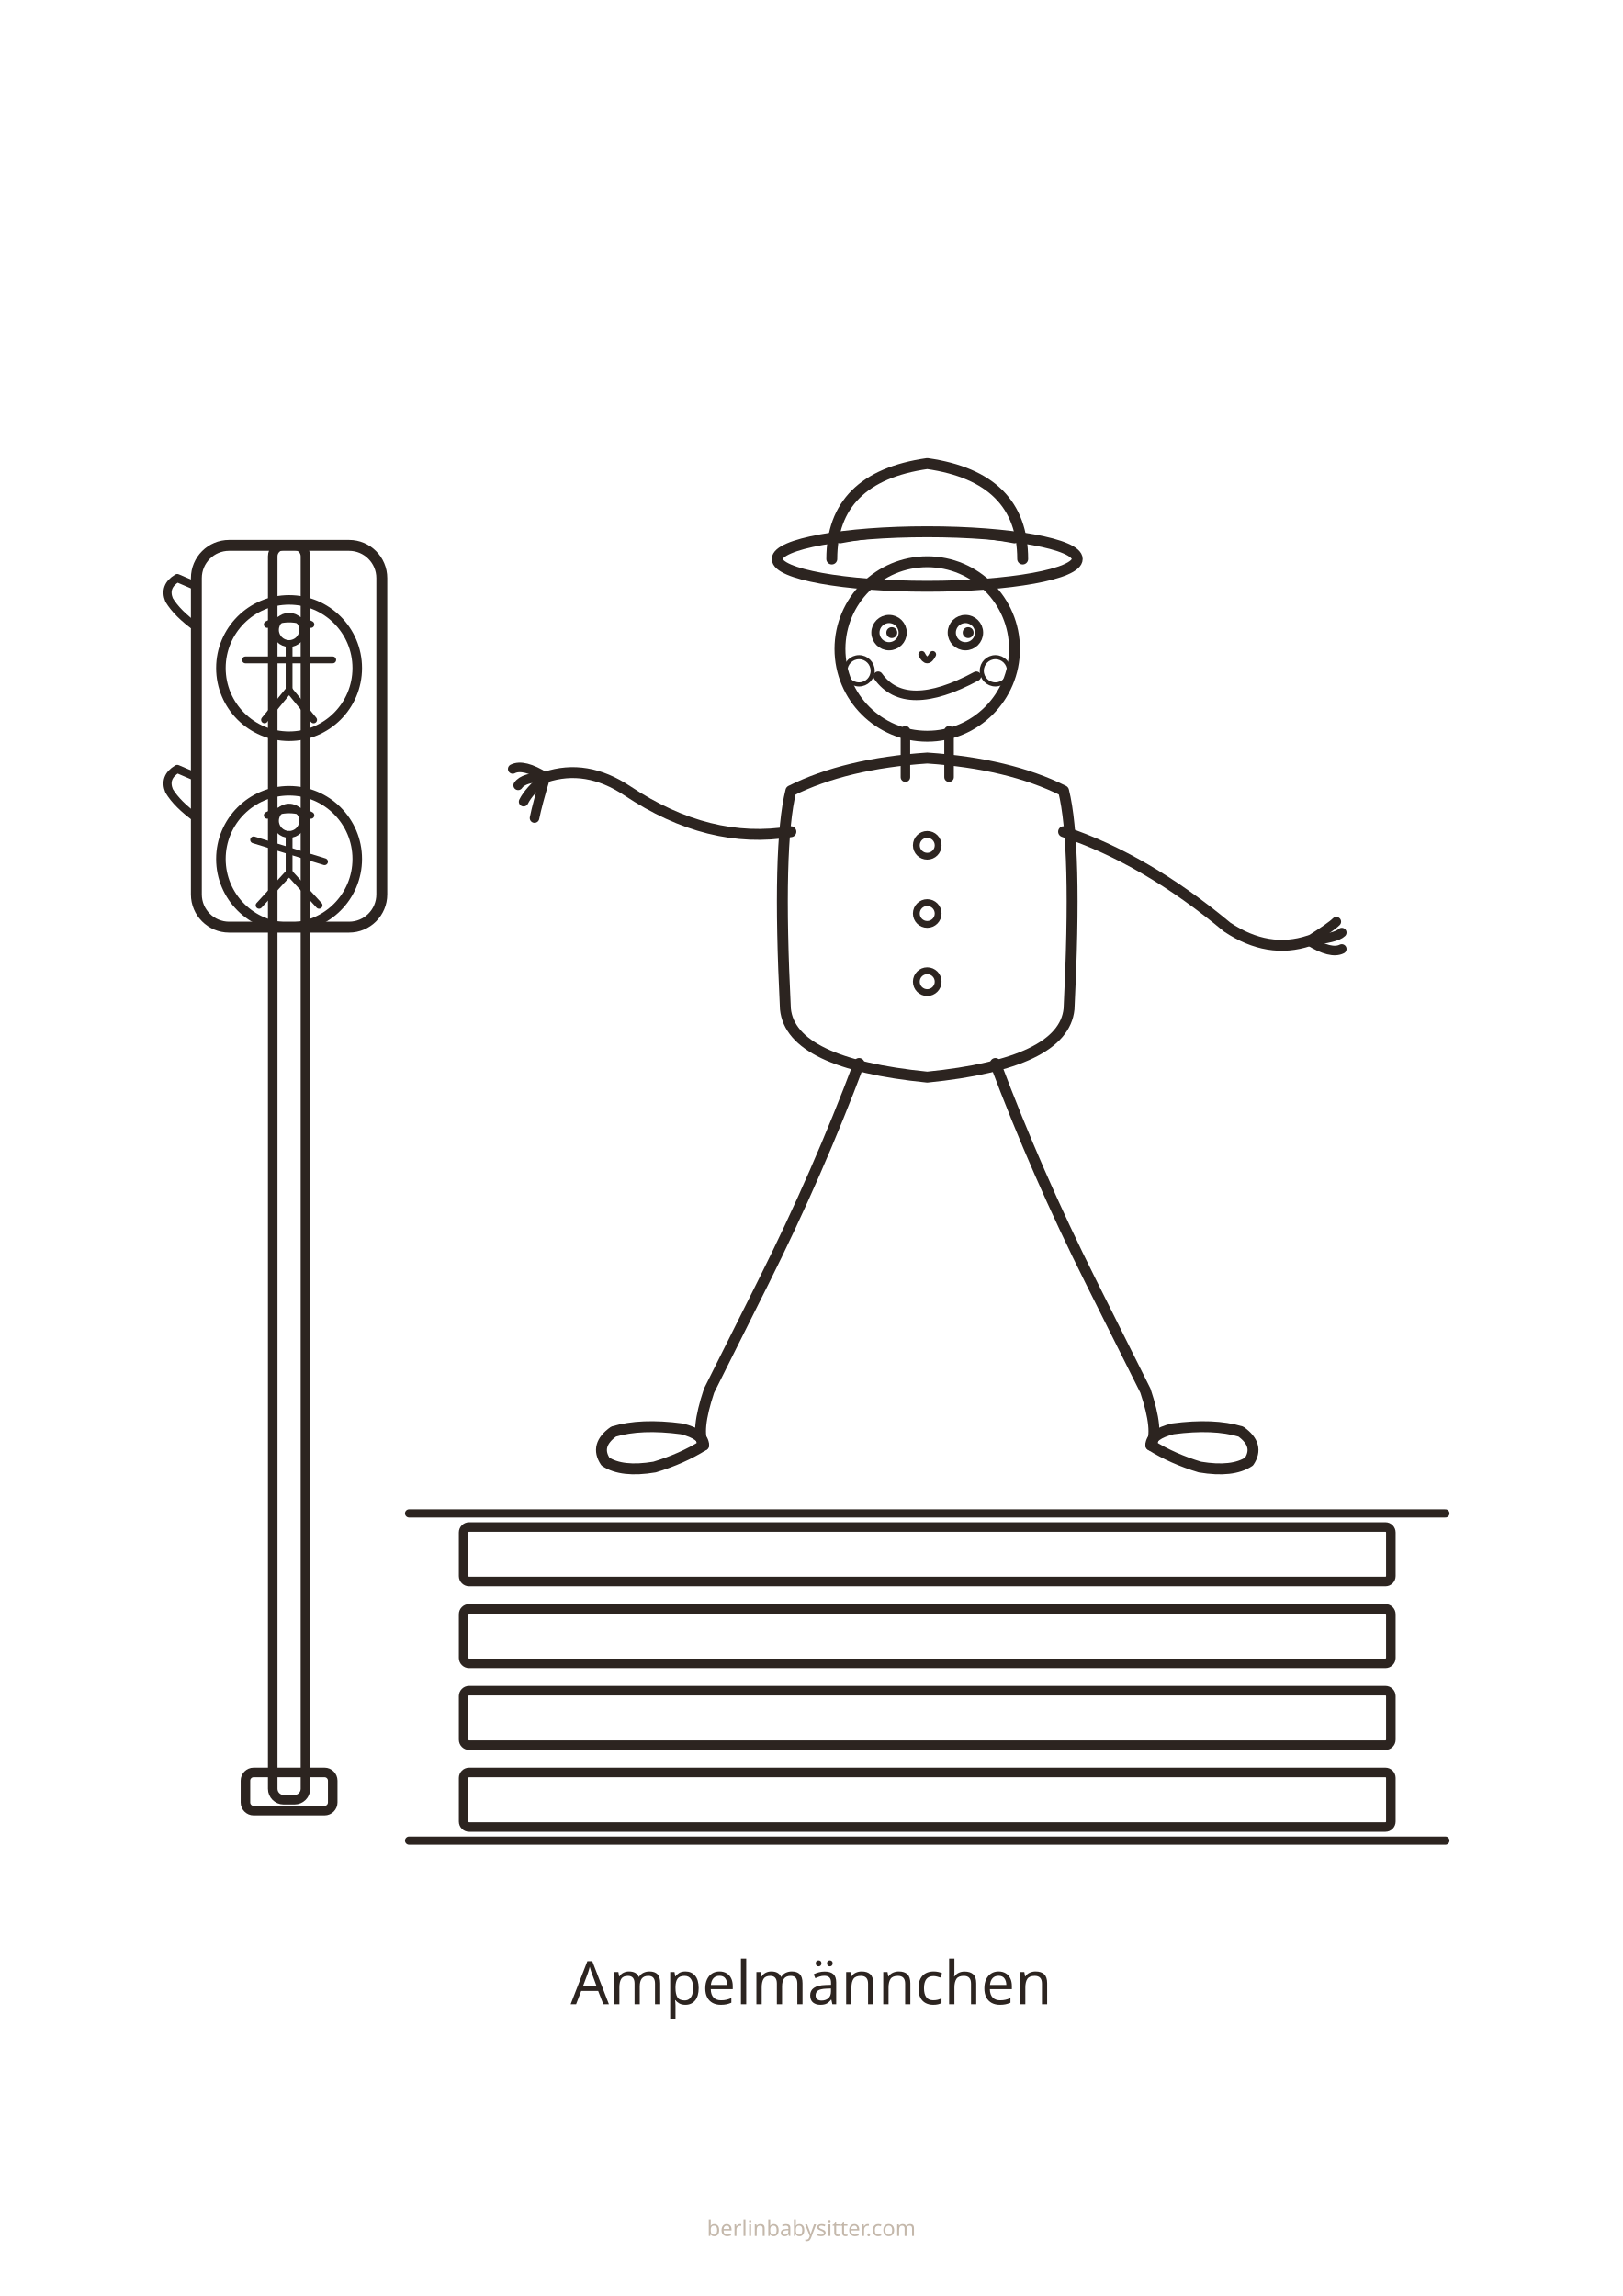
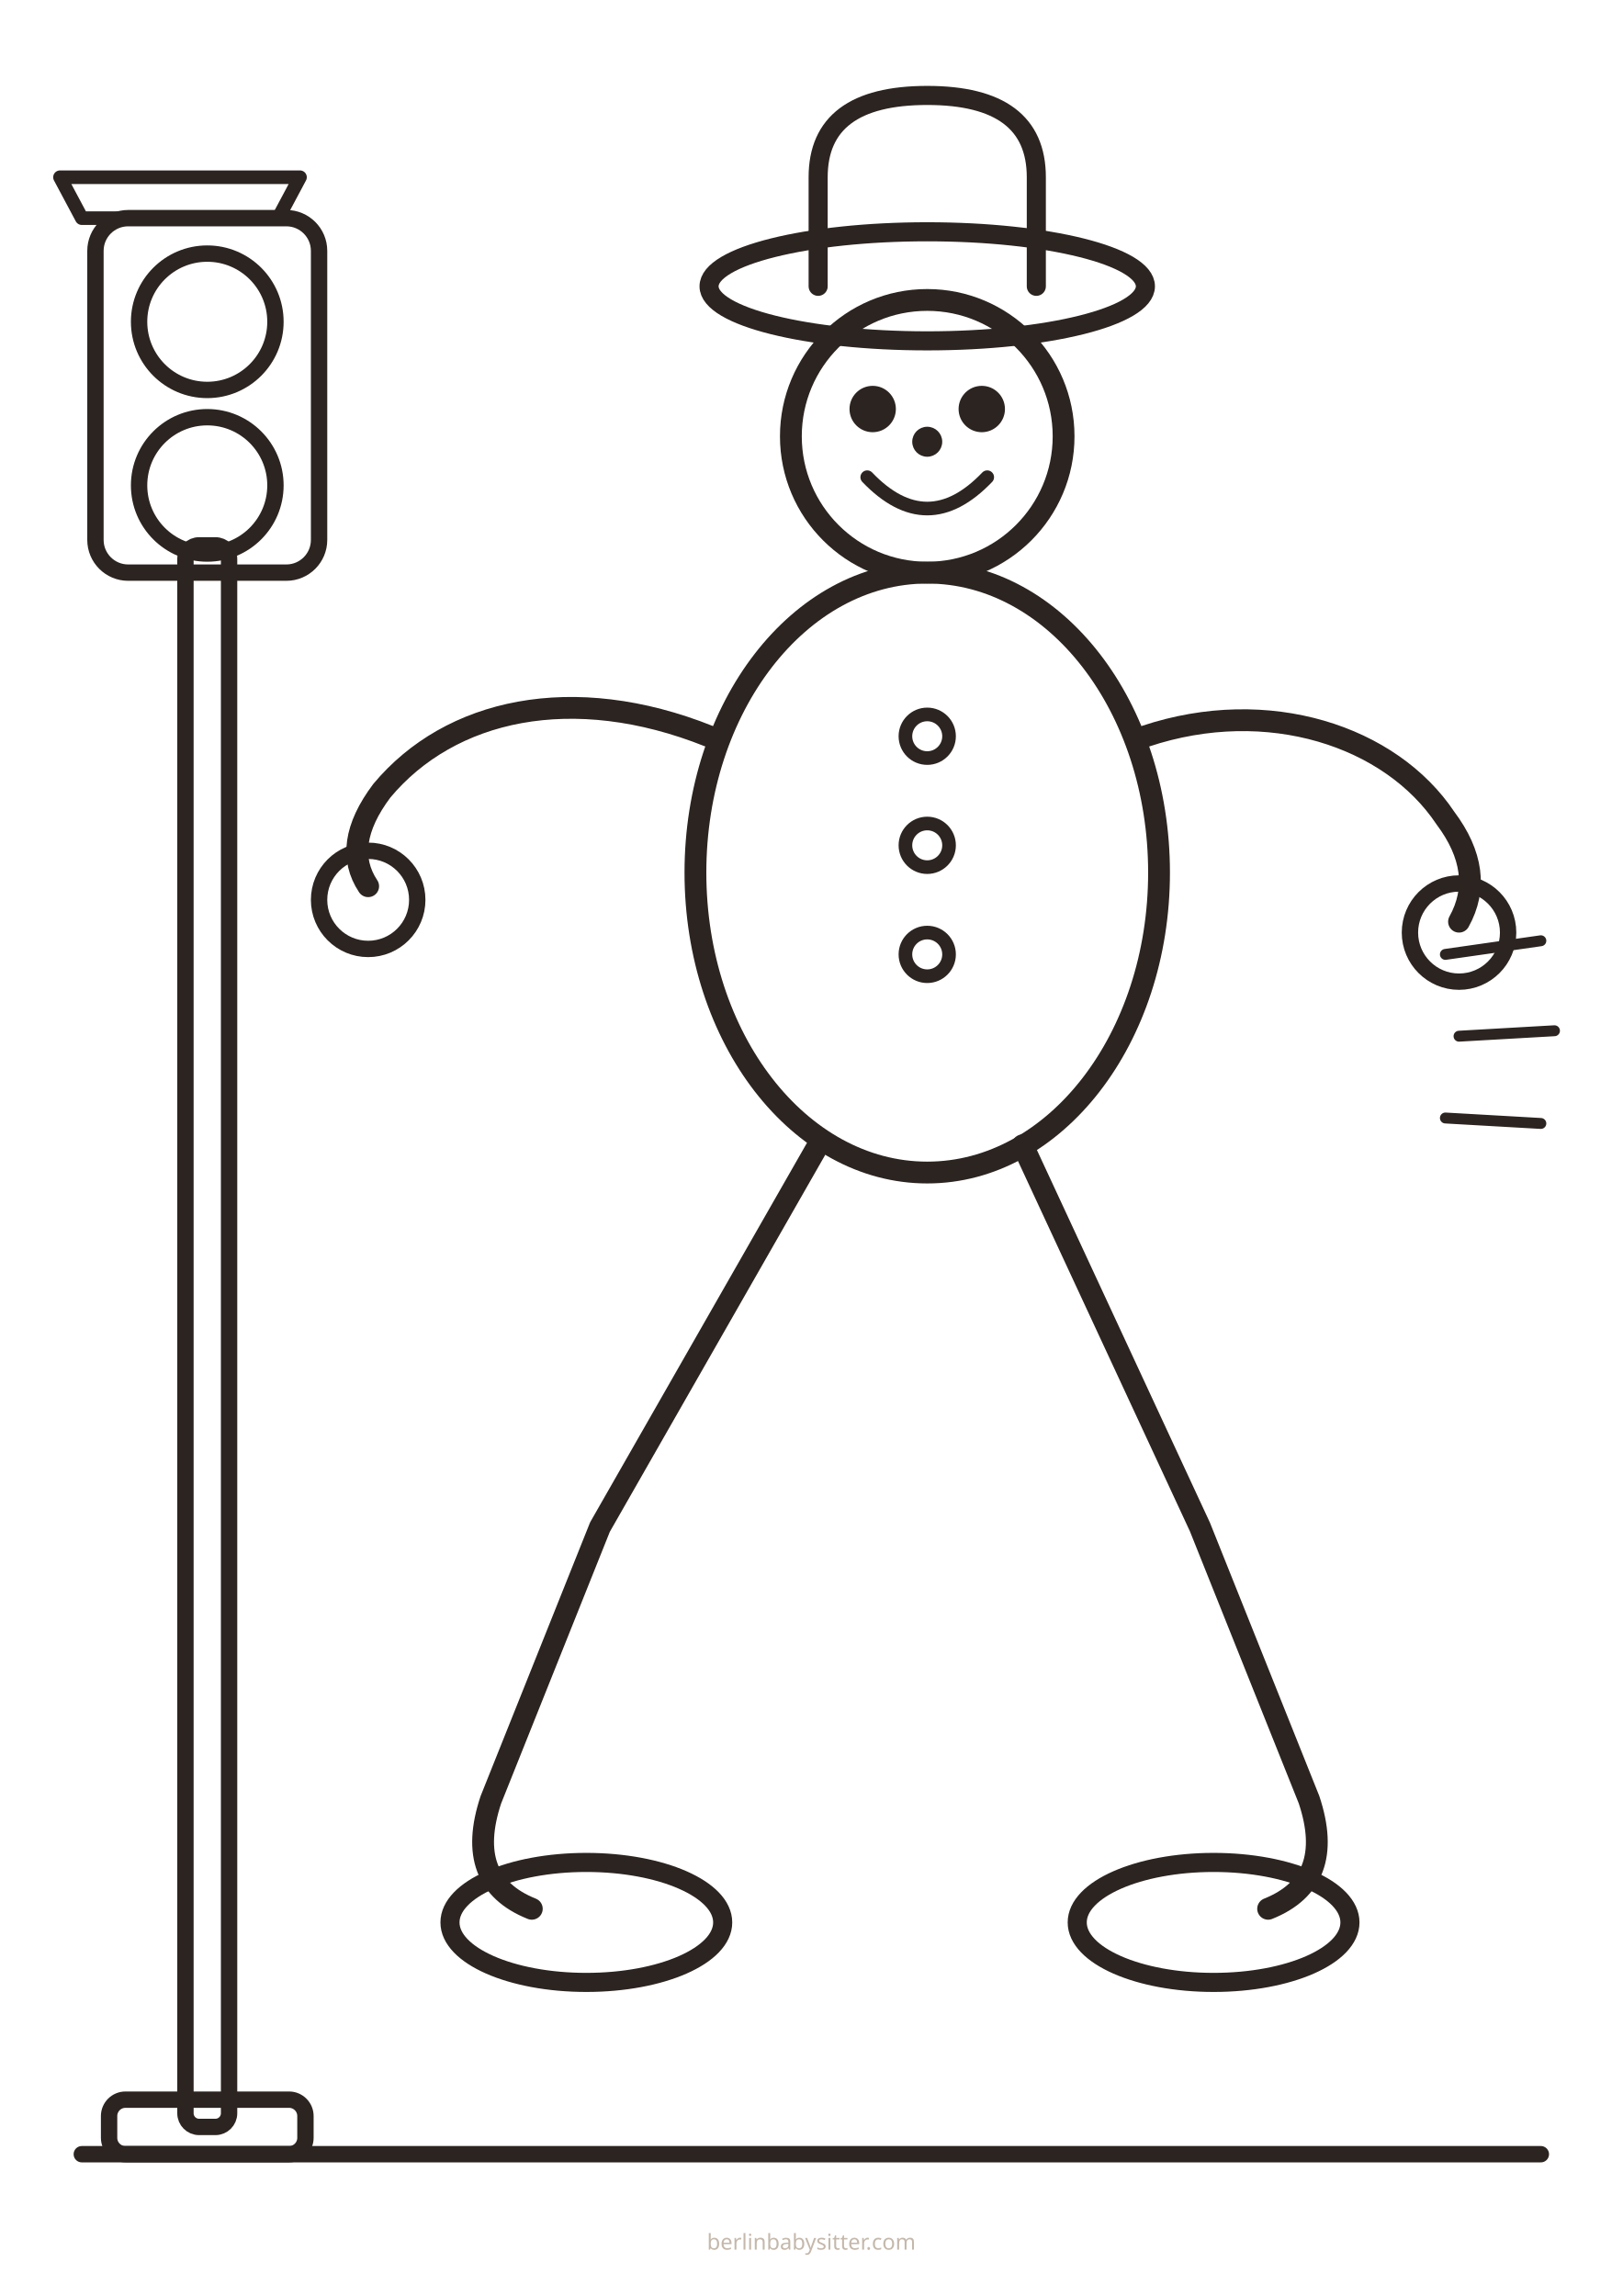
<svg xmlns="http://www.w3.org/2000/svg" viewBox="0 0 595 842" width="595" height="842" style="background: white">
-   <rect x="100" y="200" width="12" height="460" rx="4" stroke="#2C2420" fill="none" stroke-width="3.5" stroke-linecap="round" stroke-linejoin="round" />
-   <rect x="90" y="650" width="32" height="14" rx="3" stroke="#2C2420" fill="none" stroke-width="3.5" stroke-linecap="round" stroke-linejoin="round" />
-   <rect x="72" y="200" width="68" height="140" rx="12" stroke="#2C2420" fill="none" stroke-width="4" stroke-linecap="round" stroke-linejoin="round" />
-   <path d="M72,230 Q65,225 62,220 Q60,215 65,212 L72,215" stroke="#2C2420" fill="none" stroke-width="3" stroke-linecap="round" stroke-linejoin="round" />
-   <path d="M72,300 Q65,295 62,290 Q60,285 65,282 L72,285" stroke="#2C2420" fill="none" stroke-width="3" stroke-linecap="round" stroke-linejoin="round" />
-   <circle cx="106" cy="245" r="25" stroke="#2C2420" fill="none" stroke-width="3.5" stroke-linecap="round" stroke-linejoin="round" />
-   <circle cx="106" cy="231" r="5" stroke="#2C2420" fill="none" stroke-width="2.5" stroke-linecap="round" stroke-linejoin="round" />
-   <path d="M98,229 Q106,225 114,229" stroke="#2C2420" fill="none" stroke-width="2.5" stroke-linecap="round" stroke-linejoin="round" />
-   <line x1="106" y1="236" x2="106" y2="253" stroke="#2C2420" fill="none" stroke-width="2.5" stroke-linecap="round" />
-   <line x1="106" y1="242" x2="90" y2="242" stroke="#2C2420" fill="none" stroke-width="2.5" stroke-linecap="round" />
-   <line x1="106" y1="242" x2="122" y2="242" stroke="#2C2420" fill="none" stroke-width="2.5" stroke-linecap="round" />
-   <line x1="106" y1="253" x2="97" y2="264" stroke="#2C2420" fill="none" stroke-width="2.5" stroke-linecap="round" />
-   <line x1="106" y1="253" x2="115" y2="264" stroke="#2C2420" fill="none" stroke-width="2.5" stroke-linecap="round" />
-   <circle cx="106" cy="315" r="25" stroke="#2C2420" fill="none" stroke-width="3.5" stroke-linecap="round" stroke-linejoin="round" />
-   <circle cx="106" cy="301" r="5" stroke="#2C2420" fill="none" stroke-width="2.5" stroke-linecap="round" stroke-linejoin="round" />
-   <path d="M98,299 Q106,295 114,299" stroke="#2C2420" fill="none" stroke-width="2.5" stroke-linecap="round" stroke-linejoin="round" />
-   <line x1="106" y1="306" x2="106" y2="320" stroke="#2C2420" fill="none" stroke-width="2.5" stroke-linecap="round" />
-   <line x1="106" y1="312" x2="93" y2="308" stroke="#2C2420" fill="none" stroke-width="2.5" stroke-linecap="round" />
-   <line x1="106" y1="312" x2="119" y2="316" stroke="#2C2420" fill="none" stroke-width="2.5" stroke-linecap="round" />
-   <line x1="106" y1="320" x2="95" y2="332" stroke="#2C2420" fill="none" stroke-width="2.5" stroke-linecap="round" />
-   <line x1="106" y1="320" x2="117" y2="332" stroke="#2C2420" fill="none" stroke-width="2.5" stroke-linecap="round" />
-   <ellipse cx="340" cy="205" rx="55" ry="10" stroke="#2C2420" fill="none" stroke-width="4" stroke-linecap="round" stroke-linejoin="round" />
-   <path d="M305,205 Q305,175 340,170 Q375,175 375,205" stroke="#2C2420" fill="none" stroke-width="4" stroke-linecap="round" stroke-linejoin="round" />
-   <path d="M308,198 Q340,192 372,198" stroke="#2C2420" fill="none" stroke-width="2.5" stroke-linecap="round" stroke-linejoin="round" />
-   <circle cx="340" cy="238" r="32" stroke="#2C2420" fill="none" stroke-width="4" stroke-linecap="round" stroke-linejoin="round" />
-   <circle cx="326" cy="232" r="5" stroke="#2C2420" fill="none" stroke-width="3" stroke-linecap="round" stroke-linejoin="round" />
-   <circle cx="327" cy="232" r="1.5" stroke="#2C2420" fill="#2C2420" stroke-width="1" />
-   <circle cx="354" cy="232" r="5" stroke="#2C2420" fill="none" stroke-width="3" stroke-linecap="round" stroke-linejoin="round" />
-   <circle cx="355" cy="232" r="1.5" stroke="#2C2420" fill="#2C2420" stroke-width="1" />
-   <path d="M322,248 Q332,262 358,248" stroke="#2C2420" fill="none" stroke-width="3.5" stroke-linecap="round" stroke-linejoin="round" />
-   <path d="M338,240 Q340,244 342,240" stroke="#2C2420" fill="none" stroke-width="2.5" stroke-linecap="round" stroke-linejoin="round" />
-   <circle cx="315" cy="246" r="5" stroke="#2C2420" fill="none" stroke-width="1.5" stroke-linecap="round" />
-   <circle cx="365" cy="246" r="5" stroke="#2C2420" fill="none" stroke-width="1.5" stroke-linecap="round" />
-   <line x1="332" y1="268" x2="332" y2="285" stroke="#2C2420" fill="none" stroke-width="3.5" stroke-linecap="round" />
-   <line x1="348" y1="268" x2="348" y2="285" stroke="#2C2420" fill="none" stroke-width="3.5" stroke-linecap="round" />
-   <path d="M290,290 Q285,310 288,370 Q290,390 340,395 Q390,390 392,370 Q395,310 390,290 Q370,280 340,278 Q310,280 290,290Z" stroke="#2C2420" fill="none" stroke-width="4" stroke-linecap="round" stroke-linejoin="round" />
-   <circle cx="340" cy="310" r="4" stroke="#2C2420" fill="none" stroke-width="2.5" stroke-linecap="round" stroke-linejoin="round" />
-   <circle cx="340" cy="335" r="4" stroke="#2C2420" fill="none" stroke-width="2.5" stroke-linecap="round" stroke-linejoin="round" />
-   <circle cx="340" cy="360" r="4" stroke="#2C2420" fill="none" stroke-width="2.5" stroke-linecap="round" stroke-linejoin="round" />
-   <path d="M290,305 Q260,310 230,290 Q215,280 200,285" stroke="#2C2420" fill="none" stroke-width="4" stroke-linecap="round" stroke-linejoin="round" />
-   <path d="M200,285 Q192,280 188,282" stroke="#2C2420" fill="none" stroke-width="3.5" stroke-linecap="round" stroke-linejoin="round" />
-   <path d="M200,285 Q192,285 190,288" stroke="#2C2420" fill="none" stroke-width="3.5" stroke-linecap="round" stroke-linejoin="round" />
-   <path d="M200,285 Q194,290 192,294" stroke="#2C2420" fill="none" stroke-width="3.5" stroke-linecap="round" stroke-linejoin="round" />
-   <path d="M200,285 Q197,295 196,300" stroke="#2C2420" fill="none" stroke-width="3.5" stroke-linecap="round" stroke-linejoin="round" />
-   <path d="M390,305 Q420,315 450,340 Q465,350 480,345" stroke="#2C2420" fill="none" stroke-width="4" stroke-linecap="round" stroke-linejoin="round" />
-   <path d="M480,345 Q488,340 490,338" stroke="#2C2420" fill="none" stroke-width="3.5" stroke-linecap="round" stroke-linejoin="round" />
-   <path d="M480,345 Q490,344 492,342" stroke="#2C2420" fill="none" stroke-width="3.5" stroke-linecap="round" stroke-linejoin="round" />
-   <path d="M480,345 Q488,350 492,348" stroke="#2C2420" fill="none" stroke-width="3.5" stroke-linecap="round" stroke-linejoin="round" />
-   <path d="M315,390 Q300,430 280,470 Q270,490 260,510 Q255,525 258,530" stroke="#2C2420" fill="none" stroke-width="4" stroke-linecap="round" stroke-linejoin="round" />
-   <path d="M258,530 Q250,535 240,538 Q228,540 222,536 Q218,530 225,525 Q235,522 250,524 Q258,526 258,530" stroke="#2C2420" fill="none" stroke-width="4" stroke-linecap="round" stroke-linejoin="round" />
-   <path d="M365,390 Q380,430 400,470 Q410,490 420,510 Q425,525 422,530" stroke="#2C2420" fill="none" stroke-width="4" stroke-linecap="round" stroke-linejoin="round" />
-   <path d="M422,530 Q430,535 440,538 Q452,540 458,536 Q462,530 455,525 Q445,522 430,524 Q422,526 422,530" stroke="#2C2420" fill="none" stroke-width="4" stroke-linecap="round" stroke-linejoin="round" />
-   <rect x="170" y="560" width="340" height="20" rx="2" stroke="#2C2420" fill="none" stroke-width="3.5" stroke-linecap="round" stroke-linejoin="round" />
-   <rect x="170" y="590" width="340" height="20" rx="2" stroke="#2C2420" fill="none" stroke-width="3.5" stroke-linecap="round" stroke-linejoin="round" />
-   <rect x="170" y="620" width="340" height="20" rx="2" stroke="#2C2420" fill="none" stroke-width="3.5" stroke-linecap="round" stroke-linejoin="round" />
-   <rect x="170" y="650" width="340" height="20" rx="2" stroke="#2C2420" fill="none" stroke-width="3.5" stroke-linecap="round" stroke-linejoin="round" />
-   <line x1="150" y1="555" x2="530" y2="555" stroke="#2C2420" fill="none" stroke-width="3" stroke-linecap="round" />
-   <line x1="150" y1="675" x2="530" y2="675" stroke="#2C2420" fill="none" stroke-width="3" stroke-linecap="round" />
-   <text x="297.5" y="735" text-anchor="middle" font-family="sans-serif" font-size="22" fill="#2C2420" stroke="none">Ampelmännchen</text>
-   <text x="297.5" y="820" text-anchor="middle" font-family="sans-serif" font-size="8" fill="#C4B8AB">berlinbabysitter.com</text>
+   <rect x="68" y="200" width="16" height="580" rx="5" stroke="#2C2420" fill="none" stroke-width="6" stroke-linecap="round" stroke-linejoin="round" />
+   <rect x="40" y="770" width="72" height="20" rx="6" stroke="#2C2420" fill="none" stroke-width="6" stroke-linecap="round" stroke-linejoin="round" />
+   <rect x="35" y="80" width="82" height="130" rx="12" stroke="#2C2420" fill="none" stroke-width="6" stroke-linecap="round" stroke-linejoin="round" />
+   <path d="M30 80 L102 80 L110 65 L22 65 Z" stroke="#2C2420" fill="none" stroke-width="5" stroke-linecap="round" stroke-linejoin="round" />
+   <circle cx="76" cy="118" r="25" stroke="#2C2420" fill="none" stroke-width="6" stroke-linecap="round" stroke-linejoin="round" />
+   <circle cx="76" cy="178" r="25" stroke="#2C2420" fill="none" stroke-width="6" stroke-linecap="round" stroke-linejoin="round" />
+   <ellipse cx="340" cy="105" rx="80" ry="20" stroke="#2C2420" fill="none" stroke-width="7" stroke-linecap="round" stroke-linejoin="round" />
+   <path d="M300 105 L300 65 Q300 35, 340 35 Q380 35, 380 65 L380 105" stroke="#2C2420" fill="none" stroke-width="7" stroke-linecap="round" stroke-linejoin="round" />
+   <circle cx="340" cy="160" r="50" stroke="#2C2420" fill="none" stroke-width="8" stroke-linecap="round" stroke-linejoin="round" />
+   <circle cx="320" cy="150" r="8" stroke="#2C2420" fill="#2C2420" />
+   <circle cx="360" cy="150" r="8" stroke="#2C2420" fill="#2C2420" />
+   <path d="M318 175 Q340 198 362 175" stroke="#2C2420" fill="none" stroke-width="5" stroke-linecap="round" stroke-linejoin="round" />
+   <circle cx="340" cy="162" r="5" stroke="#2C2420" fill="#2C2420" />
+   <ellipse cx="340" cy="320" rx="85" ry="110" stroke="#2C2420" fill="none" stroke-width="8" stroke-linecap="round" stroke-linejoin="round" />
+   <circle cx="340" cy="270" r="8" stroke="#2C2420" fill="none" stroke-width="5" />
+   <circle cx="340" cy="310" r="8" stroke="#2C2420" fill="none" stroke-width="5" />
+   <circle cx="340" cy="350" r="8" stroke="#2C2420" fill="none" stroke-width="5" />
+   <path d="M260 270 C210 250, 165 260, 140 290 Q125 310, 135 325" stroke="#2C2420" fill="none" stroke-width="8" stroke-linecap="round" stroke-linejoin="round" />
+   <circle cx="135" cy="330" r="18" stroke="#2C2420" fill="none" stroke-width="6" stroke-linecap="round" stroke-linejoin="round" />
+   <path d="M420 270 C465 255, 510 270, 530 300 Q545 320, 535 338" stroke="#2C2420" fill="none" stroke-width="8" stroke-linecap="round" stroke-linejoin="round" />
+   <circle cx="535" cy="342" r="18" stroke="#2C2420" fill="none" stroke-width="6" stroke-linecap="round" stroke-linejoin="round" />
+   <path d="M300 420 L220 560 L180 660 Q170 690, 195 700" stroke="#2C2420" fill="none" stroke-width="8" stroke-linecap="round" stroke-linejoin="round" />
+   <ellipse cx="215" cy="705" rx="50" ry="22" stroke="#2C2420" fill="none" stroke-width="7" stroke-linecap="round" stroke-linejoin="round" />
+   <path d="M375 420 L440 560 L480 660 Q490 690, 465 700" stroke="#2C2420" fill="none" stroke-width="8" stroke-linecap="round" stroke-linejoin="round" />
+   <ellipse cx="445" cy="705" rx="50" ry="22" stroke="#2C2420" fill="none" stroke-width="7" stroke-linecap="round" stroke-linejoin="round" />
+   <line x1="30" y1="790" x2="565" y2="790" stroke="#2C2420" fill="none" stroke-width="6" stroke-linecap="round" />
+   <line x1="530" y1="350" x2="565" y2="345" stroke="#2C2420" fill="none" stroke-width="4" stroke-linecap="round" />
+   <line x1="535" y1="380" x2="570" y2="378" stroke="#2C2420" fill="none" stroke-width="4" stroke-linecap="round" />
+   <line x1="530" y1="410" x2="565" y2="412" stroke="#2C2420" fill="none" stroke-width="4" stroke-linecap="round" />
+   <text x="297.5" y="825" text-anchor="middle" font-family="sans-serif" font-size="8" fill="#C4B8AB">berlinbabysitter.com</text>
</svg>
